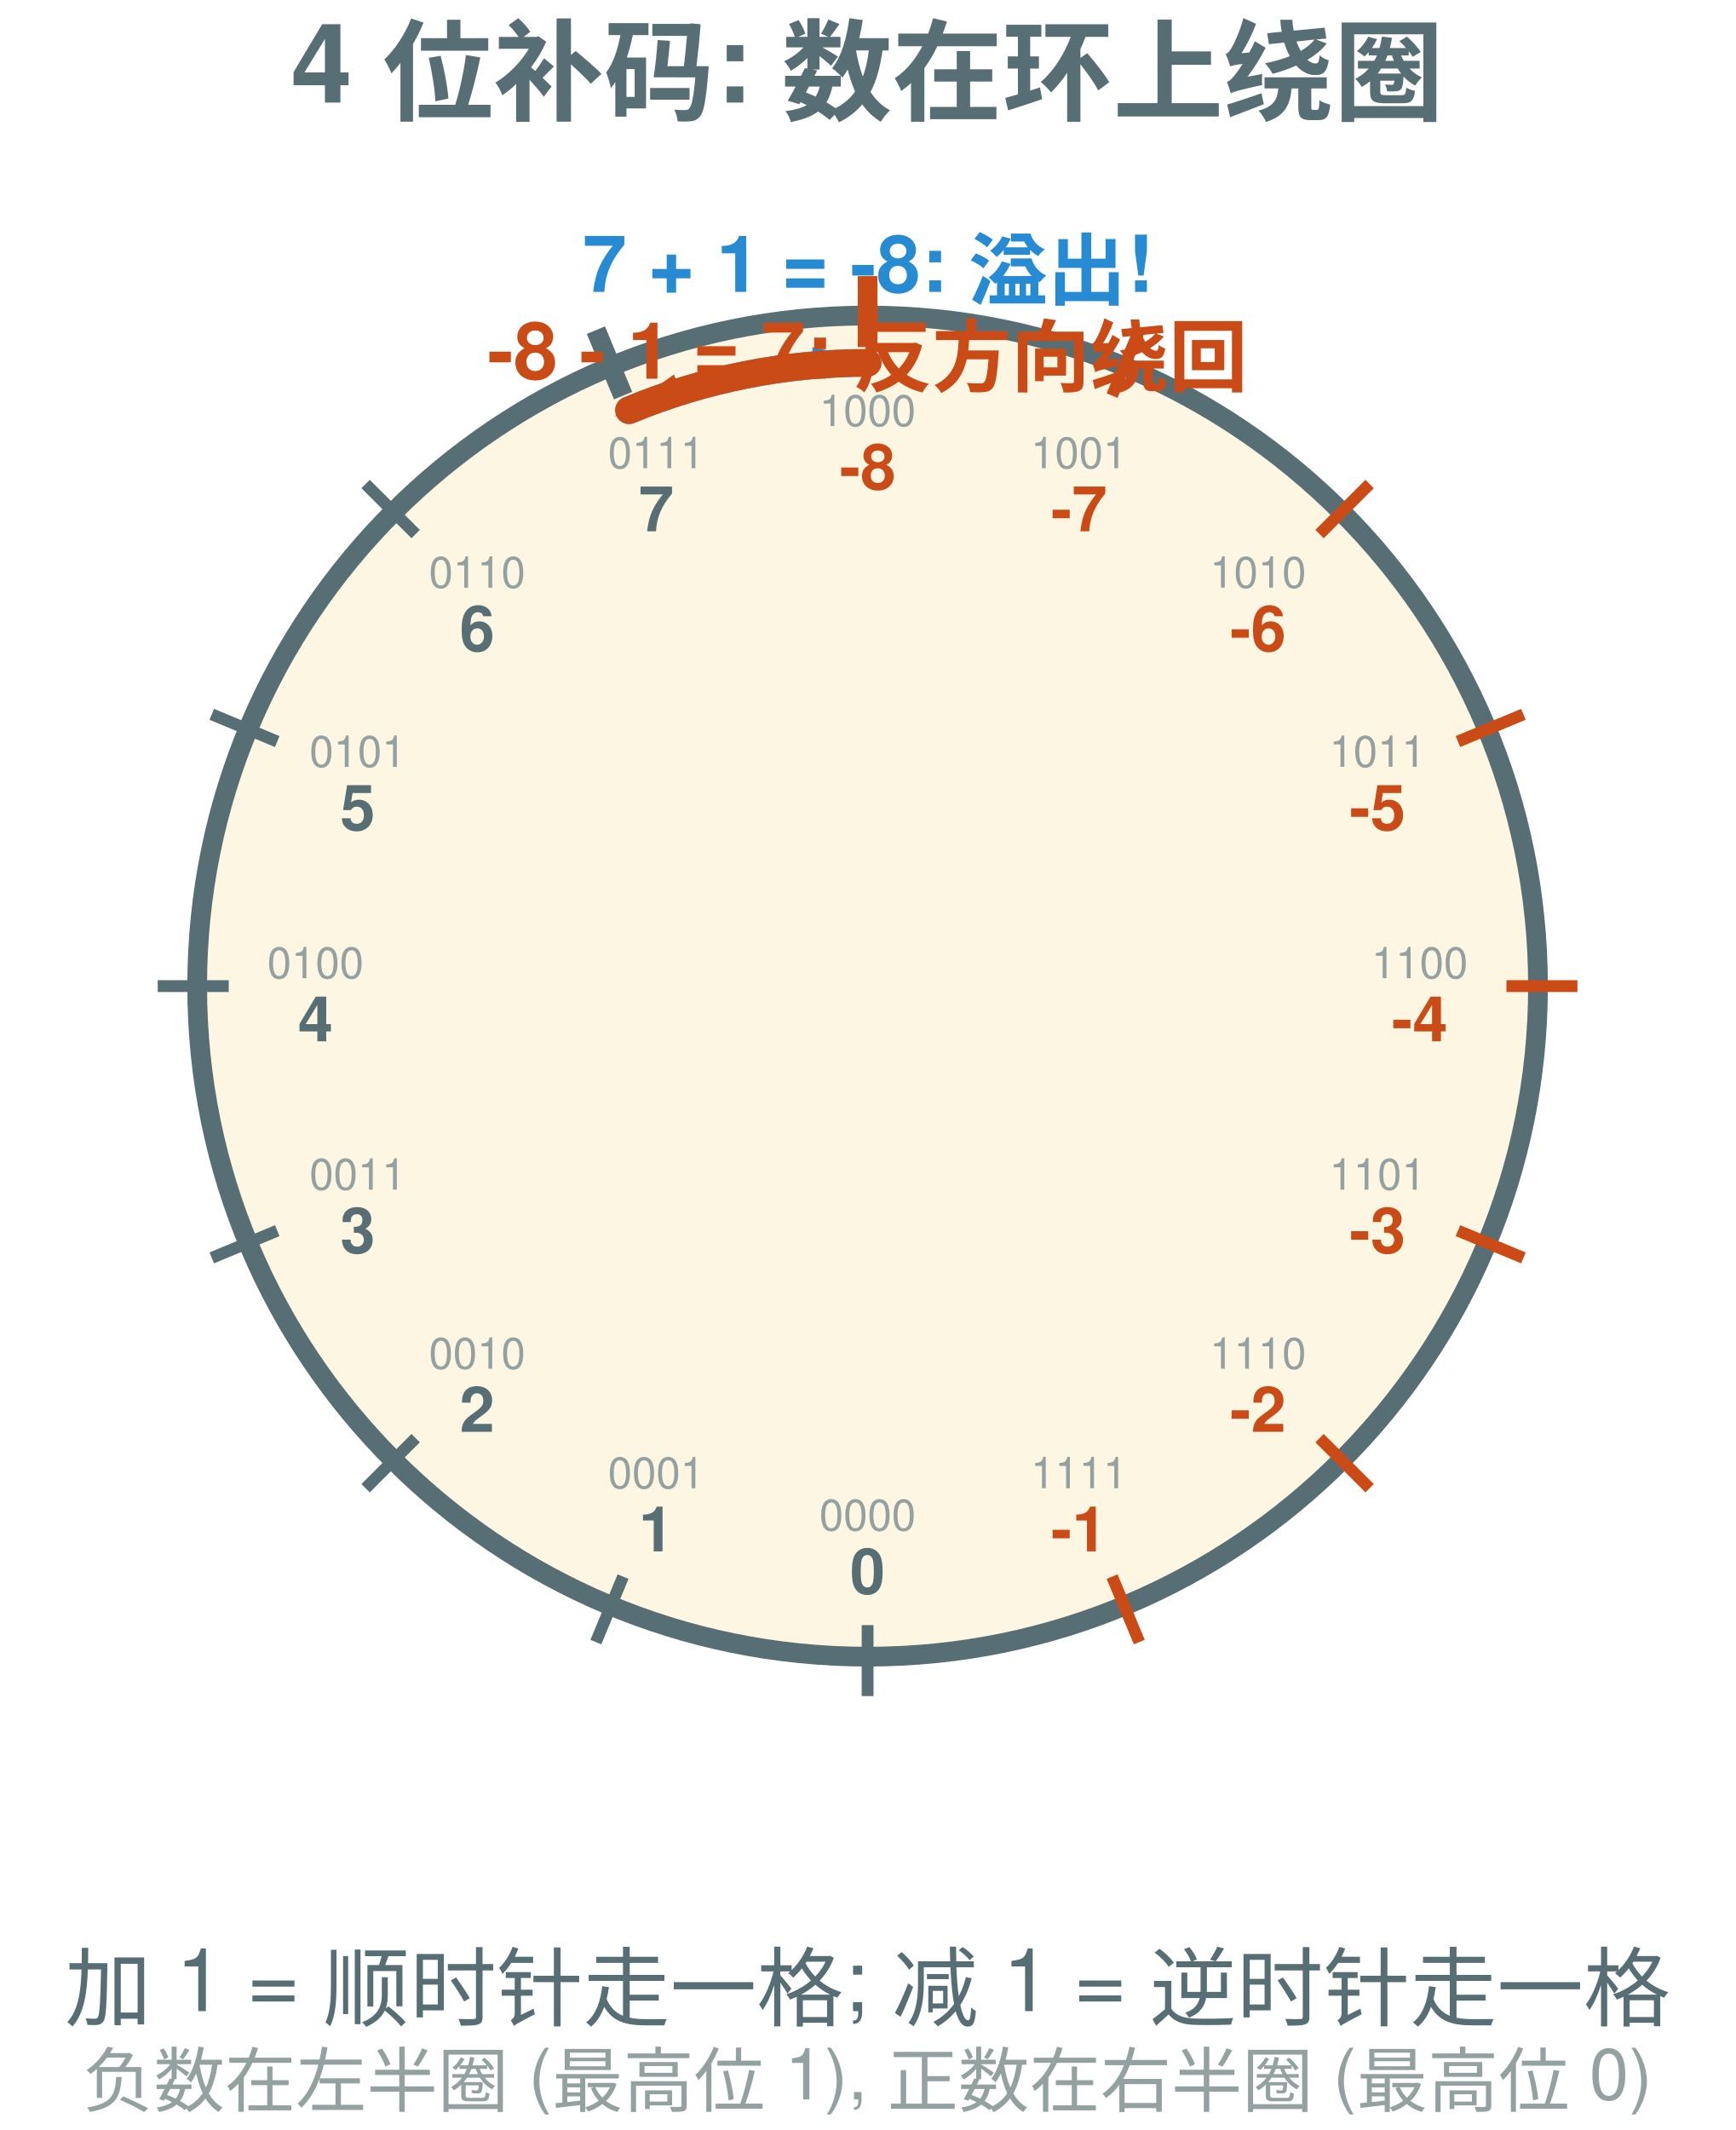
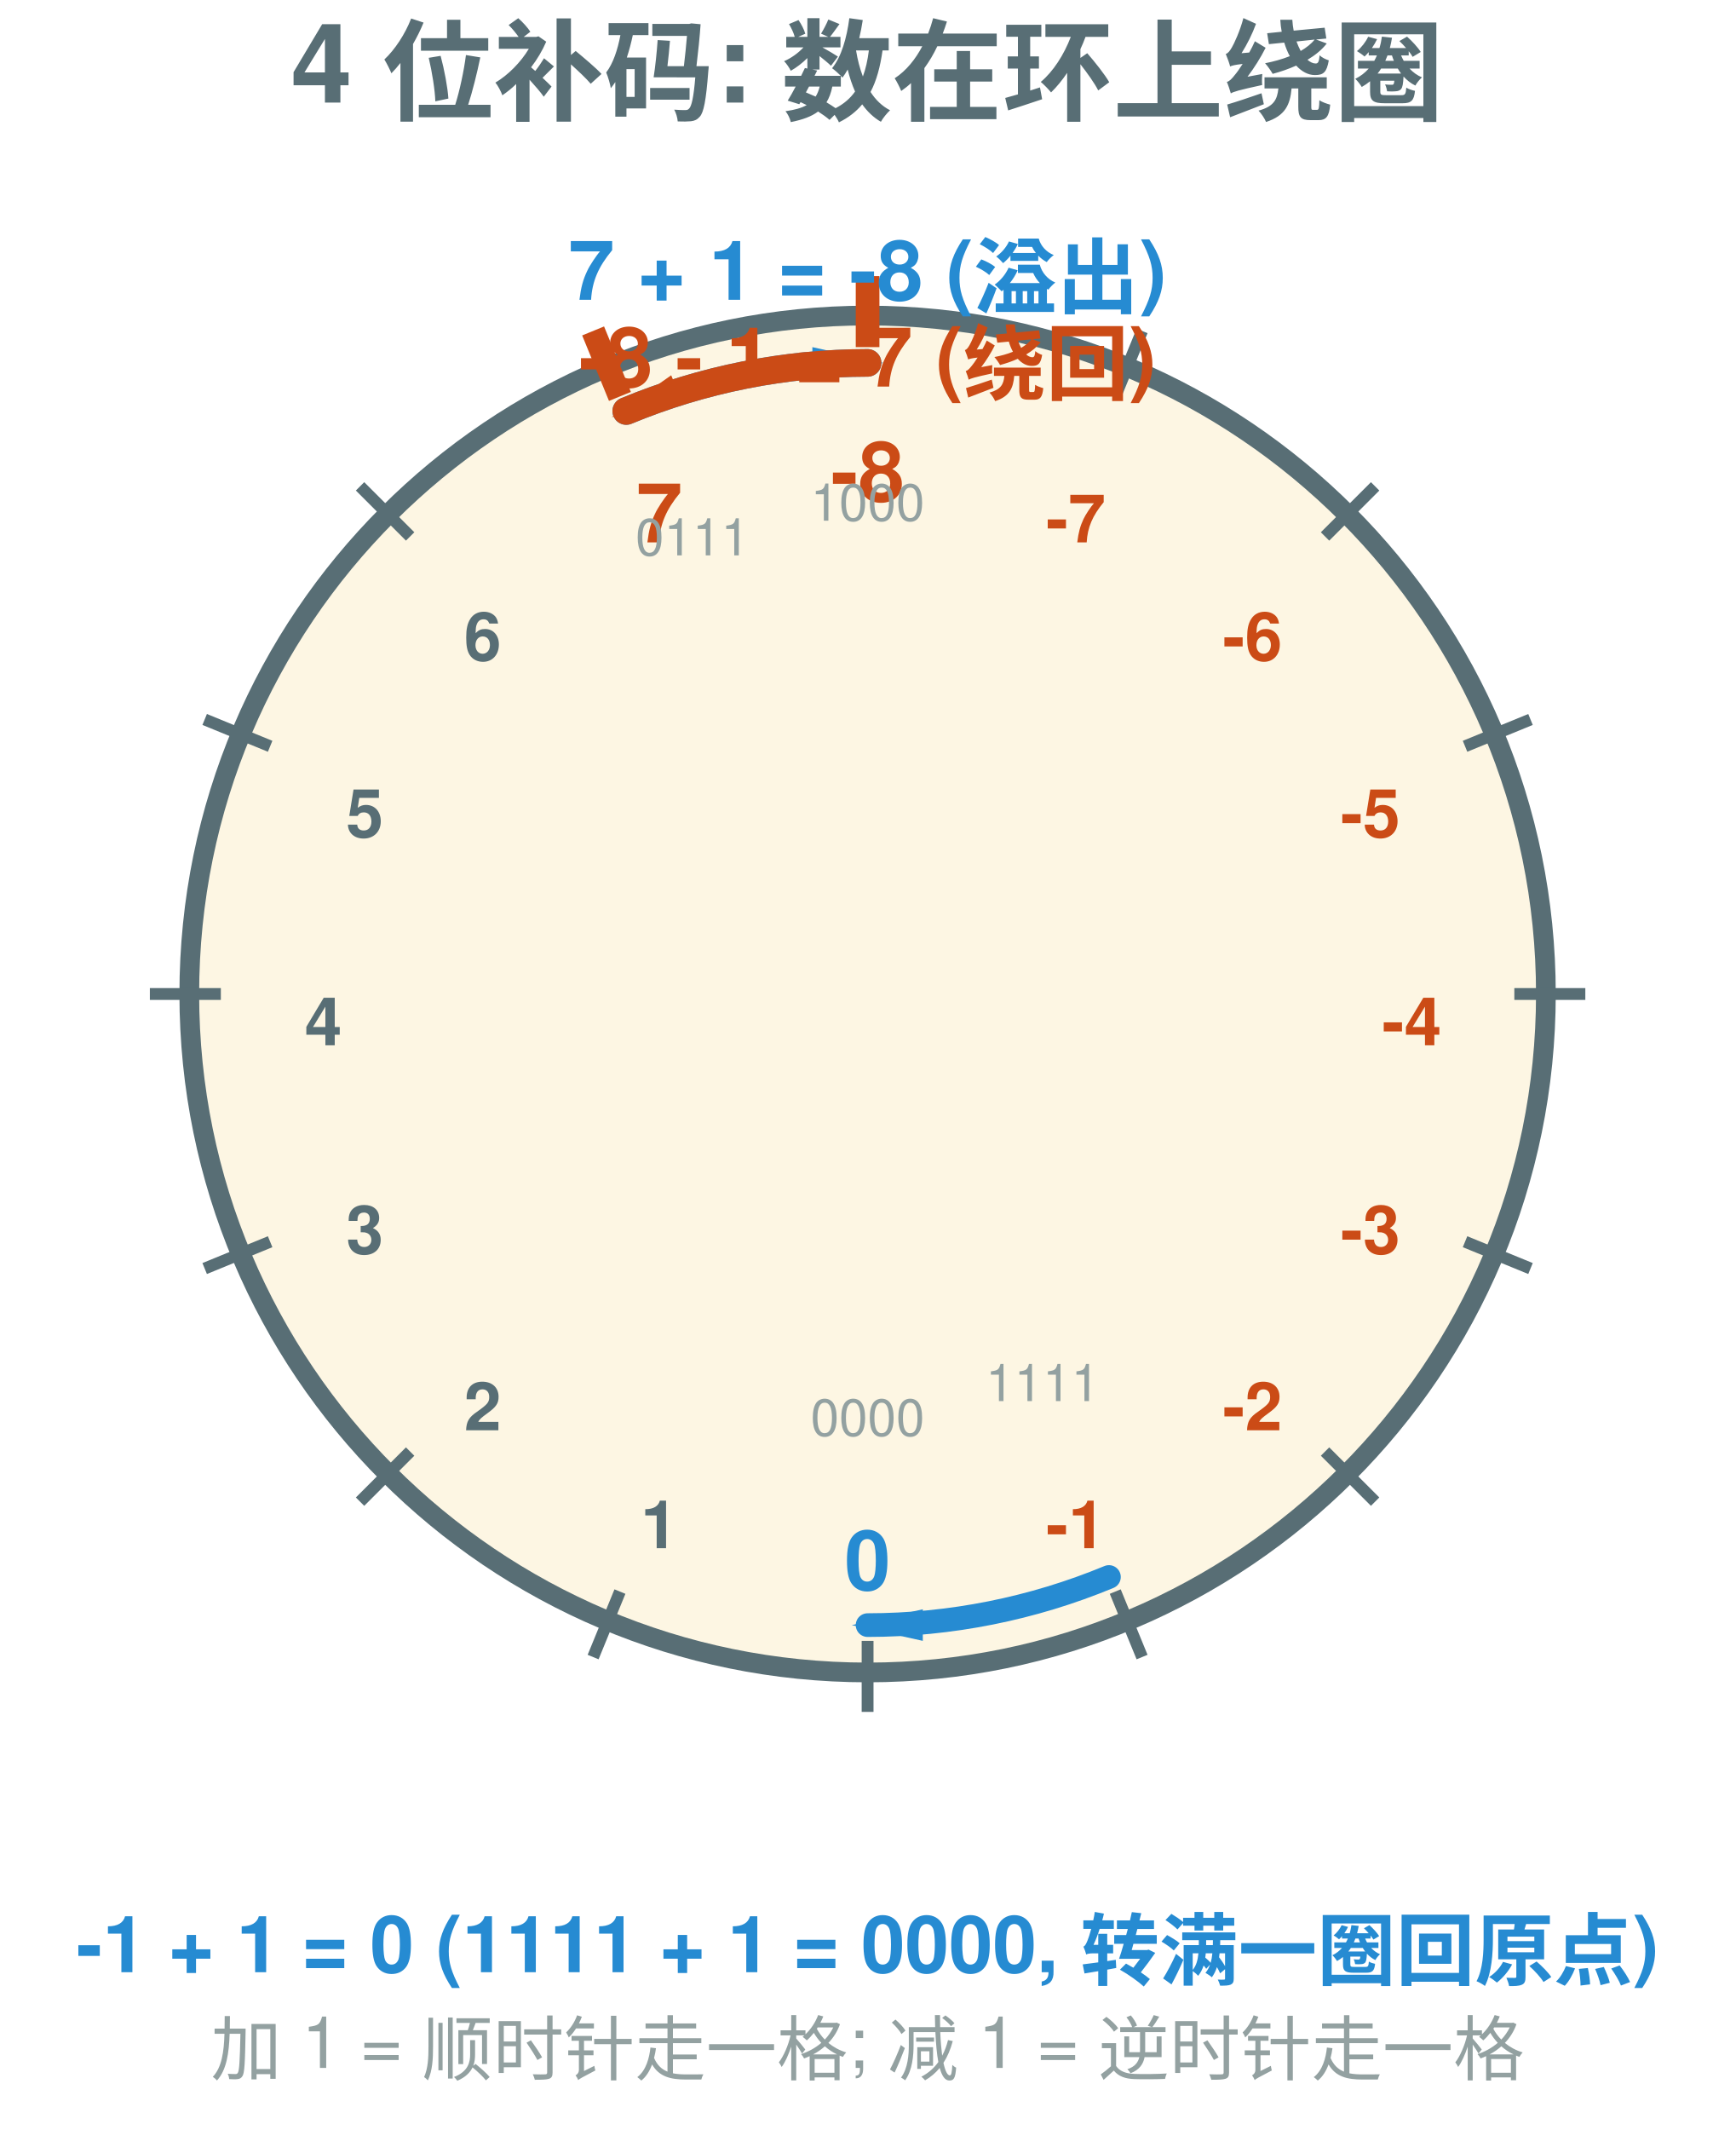
<svg xmlns="http://www.w3.org/2000/svg" viewBox="0 0 440 540" font-family="Helvetica, Arial, sans-serif">
  <text x="220" y="26" fill="#586e75" font-size="28" text-anchor="middle" font-weight="bold">4 位补码: 数在环上绕圈</text>
-   <circle cx="220" cy="250" r="170" fill="#fdf6e3" stroke="#586e75" stroke-width="5" />
+   <circle cx="220" cy="252" r="172" fill="#fdf6e3" stroke="#586e75" stroke-width="5" />
  <g>
-     <line x1="220.0" y1="412.0" x2="220.0" y2="430.0" stroke="#586e75" stroke-width="3" />
-     <line x1="158.0" y1="399.7" x2="151.1" y2="416.3" stroke="#586e75" stroke-width="3" />
-     <line x1="105.4" y1="364.6" x2="92.7" y2="377.3" stroke="#586e75" stroke-width="3" />
-     <line x1="70.3" y1="312.0" x2="53.7" y2="318.9" stroke="#586e75" stroke-width="3" />
-     <line x1="58.0" y1="250.0" x2="40.0" y2="250.0" stroke="#586e75" stroke-width="3" />
-     <line x1="70.3" y1="188.0" x2="53.7" y2="181.1" stroke="#586e75" stroke-width="3" />
-     <line x1="105.4" y1="135.4" x2="92.7" y2="122.7" stroke="#586e75" stroke-width="3" />
-     <line x1="158.0" y1="100.3" x2="151.1" y2="83.7" stroke="#586e75" stroke-width="5" />
-     <line x1="220.0" y1="88.0" x2="220.0" y2="70.0" stroke="#cb4b16" stroke-width="5" />
-     <line x1="282.0" y1="100.3" x2="288.9" y2="83.7" stroke="#cb4b16" stroke-width="3" />
-     <line x1="334.6" y1="135.4" x2="347.3" y2="122.7" stroke="#cb4b16" stroke-width="3" />
-     <line x1="369.7" y1="188.0" x2="386.3" y2="181.1" stroke="#cb4b16" stroke-width="3" />
-     <line x1="382.0" y1="250.0" x2="400.0" y2="250.0" stroke="#cb4b16" stroke-width="3" />
-     <line x1="369.7" y1="312.0" x2="386.3" y2="318.9" stroke="#cb4b16" stroke-width="3" />
-     <line x1="334.6" y1="364.6" x2="347.3" y2="377.3" stroke="#cb4b16" stroke-width="3" />
-     <line x1="282.0" y1="399.7" x2="288.9" y2="416.3" stroke="#cb4b16" stroke-width="3" />
+     <line x1="220.0" y1="416.0" x2="220.0" y2="434.0" stroke="#586e75" stroke-width="3" />
+     <line x1="157.2" y1="403.5" x2="150.4" y2="420.1" stroke="#586e75" stroke-width="3" />
+     <line x1="104.0" y1="368.0" x2="91.3" y2="380.7" stroke="#586e75" stroke-width="3" />
+     <line x1="68.5" y1="314.8" x2="51.9" y2="321.6" stroke="#586e75" stroke-width="3" />
+     <line x1="56.0" y1="252.0" x2="38.0" y2="252.0" stroke="#586e75" stroke-width="3" />
+     <line x1="68.5" y1="189.2" x2="51.9" y2="182.4" stroke="#586e75" stroke-width="3" />
+     <line x1="104.0" y1="136.0" x2="91.3" y2="123.3" stroke="#586e75" stroke-width="3" />
+     <line x1="157.2" y1="100.5" x2="150.4" y2="83.9" stroke="#cb4b16" stroke-width="6" />
+     <line x1="220.0" y1="88.0" x2="220.0" y2="70.0" stroke="#cb4b16" stroke-width="6" />
+     <line x1="282.8" y1="100.5" x2="289.6" y2="83.9" stroke="#586e75" stroke-width="3" />
+     <line x1="336.0" y1="136.0" x2="348.7" y2="123.3" stroke="#586e75" stroke-width="3" />
+     <line x1="371.5" y1="189.2" x2="388.1" y2="182.4" stroke="#586e75" stroke-width="3" />
+     <line x1="384.0" y1="252.0" x2="402.0" y2="252.0" stroke="#586e75" stroke-width="3" />
+     <line x1="371.5" y1="314.8" x2="388.1" y2="321.6" stroke="#586e75" stroke-width="3" />
+     <line x1="336.0" y1="368.0" x2="348.7" y2="380.7" stroke="#586e75" stroke-width="3" />
+     <line x1="282.8" y1="403.5" x2="289.6" y2="420.1" stroke="#586e75" stroke-width="3" />
  </g>
  <g>
-     <text x="220.0" y="404.0" fill="#586e75" font-size="16" text-anchor="middle" font-weight="bold">0</text>
-     <text x="166.4" y="393.3" fill="#586e75" font-size="16" text-anchor="middle" font-weight="bold">1</text>
-     <text x="121.0" y="363.0" fill="#586e75" font-size="16" text-anchor="middle" font-weight="bold">2</text>
-     <text x="90.7" y="317.6" fill="#586e75" font-size="16" text-anchor="middle" font-weight="bold">3</text>
-     <text x="80.0" y="264.0" fill="#586e75" font-size="16" text-anchor="middle" font-weight="bold">4</text>
-     <text x="90.7" y="210.4" fill="#586e75" font-size="16" text-anchor="middle" font-weight="bold">5</text>
-     <text x="121.0" y="165.0" fill="#586e75" font-size="16" text-anchor="middle" font-weight="bold">6</text>
-     <text x="166.4" y="134.7" fill="#586e75" font-size="16" text-anchor="middle" font-weight="bold">7</text>
-     <text x="220.0" y="124.0" fill="#cb4b16" font-size="16" text-anchor="middle" font-weight="bold">-8</text>
-     <text x="273.6" y="134.7" fill="#cb4b16" font-size="16" text-anchor="middle" font-weight="bold">-7</text>
-     <text x="319.0" y="165.0" fill="#cb4b16" font-size="16" text-anchor="middle" font-weight="bold">-6</text>
-     <text x="349.3" y="210.4" fill="#cb4b16" font-size="16" text-anchor="middle" font-weight="bold">-5</text>
-     <text x="360.0" y="264.0" fill="#cb4b16" font-size="16" text-anchor="middle" font-weight="bold">-4</text>
-     <text x="349.3" y="317.6" fill="#cb4b16" font-size="16" text-anchor="middle" font-weight="bold">-3</text>
-     <text x="319.0" y="363.0" fill="#cb4b16" font-size="16" text-anchor="middle" font-weight="bold">-2</text>
-     <text x="273.6" y="393.3" fill="#cb4b16" font-size="16" text-anchor="middle" font-weight="bold">-1</text>
-     <text x="220.0" y="388.0" fill="#93a1a1" font-size="11" text-anchor="middle">0000</text>
-     <text x="166.4" y="377.3" fill="#93a1a1" font-size="11" text-anchor="middle">0001</text>
-     <text x="121.0" y="347.0" fill="#93a1a1" font-size="11" text-anchor="middle">0010</text>
-     <text x="90.7" y="301.6" fill="#93a1a1" font-size="11" text-anchor="middle">0011</text>
-     <text x="80.0" y="248.0" fill="#93a1a1" font-size="11" text-anchor="middle">0100</text>
-     <text x="90.7" y="194.4" fill="#93a1a1" font-size="11" text-anchor="middle">0101</text>
-     <text x="121.0" y="149.0" fill="#93a1a1" font-size="11" text-anchor="middle">0110</text>
-     <text x="166.4" y="118.7" fill="#93a1a1" font-size="11" text-anchor="middle">0111</text>
-     <text x="220.0" y="108.0" fill="#93a1a1" font-size="11" text-anchor="middle">1000</text>
-     <text x="273.6" y="118.7" fill="#93a1a1" font-size="11" text-anchor="middle">1001</text>
-     <text x="319.0" y="149.0" fill="#93a1a1" font-size="11" text-anchor="middle">1010</text>
-     <text x="349.3" y="194.4" fill="#93a1a1" font-size="11" text-anchor="middle">1011</text>
-     <text x="360.0" y="248.0" fill="#93a1a1" font-size="11" text-anchor="middle">1100</text>
-     <text x="349.3" y="301.6" fill="#93a1a1" font-size="11" text-anchor="middle">1101</text>
-     <text x="319.0" y="347.0" fill="#93a1a1" font-size="11" text-anchor="middle">1110</text>
-     <text x="273.6" y="377.3" fill="#93a1a1" font-size="11" text-anchor="middle">1111</text>
+     <text x="220.0" y="403.0" fill="#268bd2" font-size="21" text-anchor="middle" font-weight="bold">0</text>
+     <text x="167.2" y="392.5" fill="#586e75" font-size="17" text-anchor="middle" font-weight="bold">1</text>
+     <text x="122.4" y="362.6" fill="#586e75" font-size="17" text-anchor="middle" font-weight="bold">2</text>
+     <text x="92.5" y="317.8" fill="#586e75" font-size="17" text-anchor="middle" font-weight="bold">3</text>
+     <text x="82.0" y="265.0" fill="#586e75" font-size="17" text-anchor="middle" font-weight="bold">4</text>
+     <text x="92.5" y="212.2" fill="#586e75" font-size="17" text-anchor="middle" font-weight="bold">5</text>
+     <text x="122.4" y="167.4" fill="#586e75" font-size="17" text-anchor="middle" font-weight="bold">6</text>
+     <text x="167.2" y="137.5" fill="#cb4b16" font-size="21" text-anchor="middle" font-weight="bold">7</text>
+     <text x="220.0" y="127.0" fill="#cb4b16" font-size="21" text-anchor="middle" font-weight="bold">-8</text>
+     <text x="272.8" y="137.5" fill="#cb4b16" font-size="17" text-anchor="middle" font-weight="bold">-7</text>
+     <text x="317.6" y="167.4" fill="#cb4b16" font-size="17" text-anchor="middle" font-weight="bold">-6</text>
+     <text x="347.5" y="212.2" fill="#cb4b16" font-size="17" text-anchor="middle" font-weight="bold">-5</text>
+     <text x="358.0" y="265.0" fill="#cb4b16" font-size="17" text-anchor="middle" font-weight="bold">-4</text>
+     <text x="347.5" y="317.8" fill="#cb4b16" font-size="17" text-anchor="middle" font-weight="bold">-3</text>
+     <text x="317.6" y="362.6" fill="#cb4b16" font-size="17" text-anchor="middle" font-weight="bold">-2</text>
+     <text x="272.8" y="392.5" fill="#cb4b16" font-size="17" text-anchor="middle" font-weight="bold">-1</text>
+   </g>
+   <g>
+     <text x="220.0" y="364.0" fill="#93a1a1" font-size="13" text-anchor="middle">0000</text>
+     <text x="175.6" y="140.8" fill="#93a1a1" font-size="13" text-anchor="middle">0111</text>
+     <text x="220.0" y="132.0" fill="#93a1a1" font-size="13" text-anchor="middle">1000</text>
+     <text x="264.4" y="355.2" fill="#93a1a1" font-size="13" text-anchor="middle">1111</text>
  </g>
  <defs>
    <marker id="arrB" markerWidth="18" markerHeight="18" refX="14" refY="4" orient="auto" markerUnits="userSpaceOnUse">
      <path d="M 0 0 L 18 4 L 0 8 Z" fill="#268bd2" />
    </marker>
    <marker id="arrR" markerWidth="18" markerHeight="18" refX="14" refY="4" orient="auto" markerUnits="userSpaceOnUse">
      <path d="M 0 0 L 18 4 L 0 8 Z" fill="#cb4b16" />
    </marker>
  </defs>
-   <path d="M 159.5 104.0 A 158 158 0 0 1 220.0 92.0" fill="none" stroke="#268bd2" stroke-width="7" stroke-linecap="round" marker-end="url(#arrB)" />
-   <path d="M 220.0 92.0 A 158 158 0 0 0 159.5 104.0" fill="none" stroke="#cb4b16" stroke-width="7" stroke-linecap="round" marker-end="url(#arrR)" />
-   <text x="220" y="74" fill="#268bd2" font-size="20" text-anchor="middle" font-weight="bold">7 + 1 = -8: 溢出!</text>
-   <text x="220" y="96" fill="#cb4b16" font-size="20" text-anchor="middle" font-weight="bold">-8 - 1 = 7: 反方向绕回</text>
-   <text x="220" y="512" fill="#586e75" font-size="22" text-anchor="middle">加 1 = 顺时针走一格; 减 1 = 逆时针走一格</text>
-   <text x="220" y="534" fill="#93a1a1" font-size="18" text-anchor="middle">负数在左半圈 (最高位 1), 正数在右半圈 (最高位 0)</text>
+   <path d="M 158.8 104.2 A 160 160 0 0 1 220.0 92.0" fill="none" stroke="#268bd2" stroke-width="7" stroke-linecap="round" marker-end="url(#arrB)" />
+   <path d="M 220.0 92.0 A 160 160 0 0 0 158.8 104.2" fill="none" stroke="#cb4b16" stroke-width="7" stroke-linecap="round" marker-end="url(#arrR)" />
+   <text x="220" y="76" fill="#268bd2" font-size="21" text-anchor="middle" font-weight="bold">7 + 1 = -8 (溢出)</text>
+   <text x="220" y="98" fill="#cb4b16" font-size="21" text-anchor="middle" font-weight="bold">-8 - 1 = 7 (绕回)</text>
+   <path d="M 281.2 399.8 A 160 160 0 0 1 220.0 412.0" fill="none" stroke="#268bd2" stroke-width="6" stroke-linecap="round" marker-end="url(#arrB)" />
+   <text x="220" y="500" fill="#268bd2" font-size="20" text-anchor="middle" font-weight="bold">-1 + 1 = 0 (1111 + 1 = 0000, 转满一圈回原点)</text>
+   <text x="220" y="526" fill="#93a1a1" font-size="18" text-anchor="middle">加 1 = 顺时针走一格; 减 1 = 逆时针走一格</text>
</svg>
